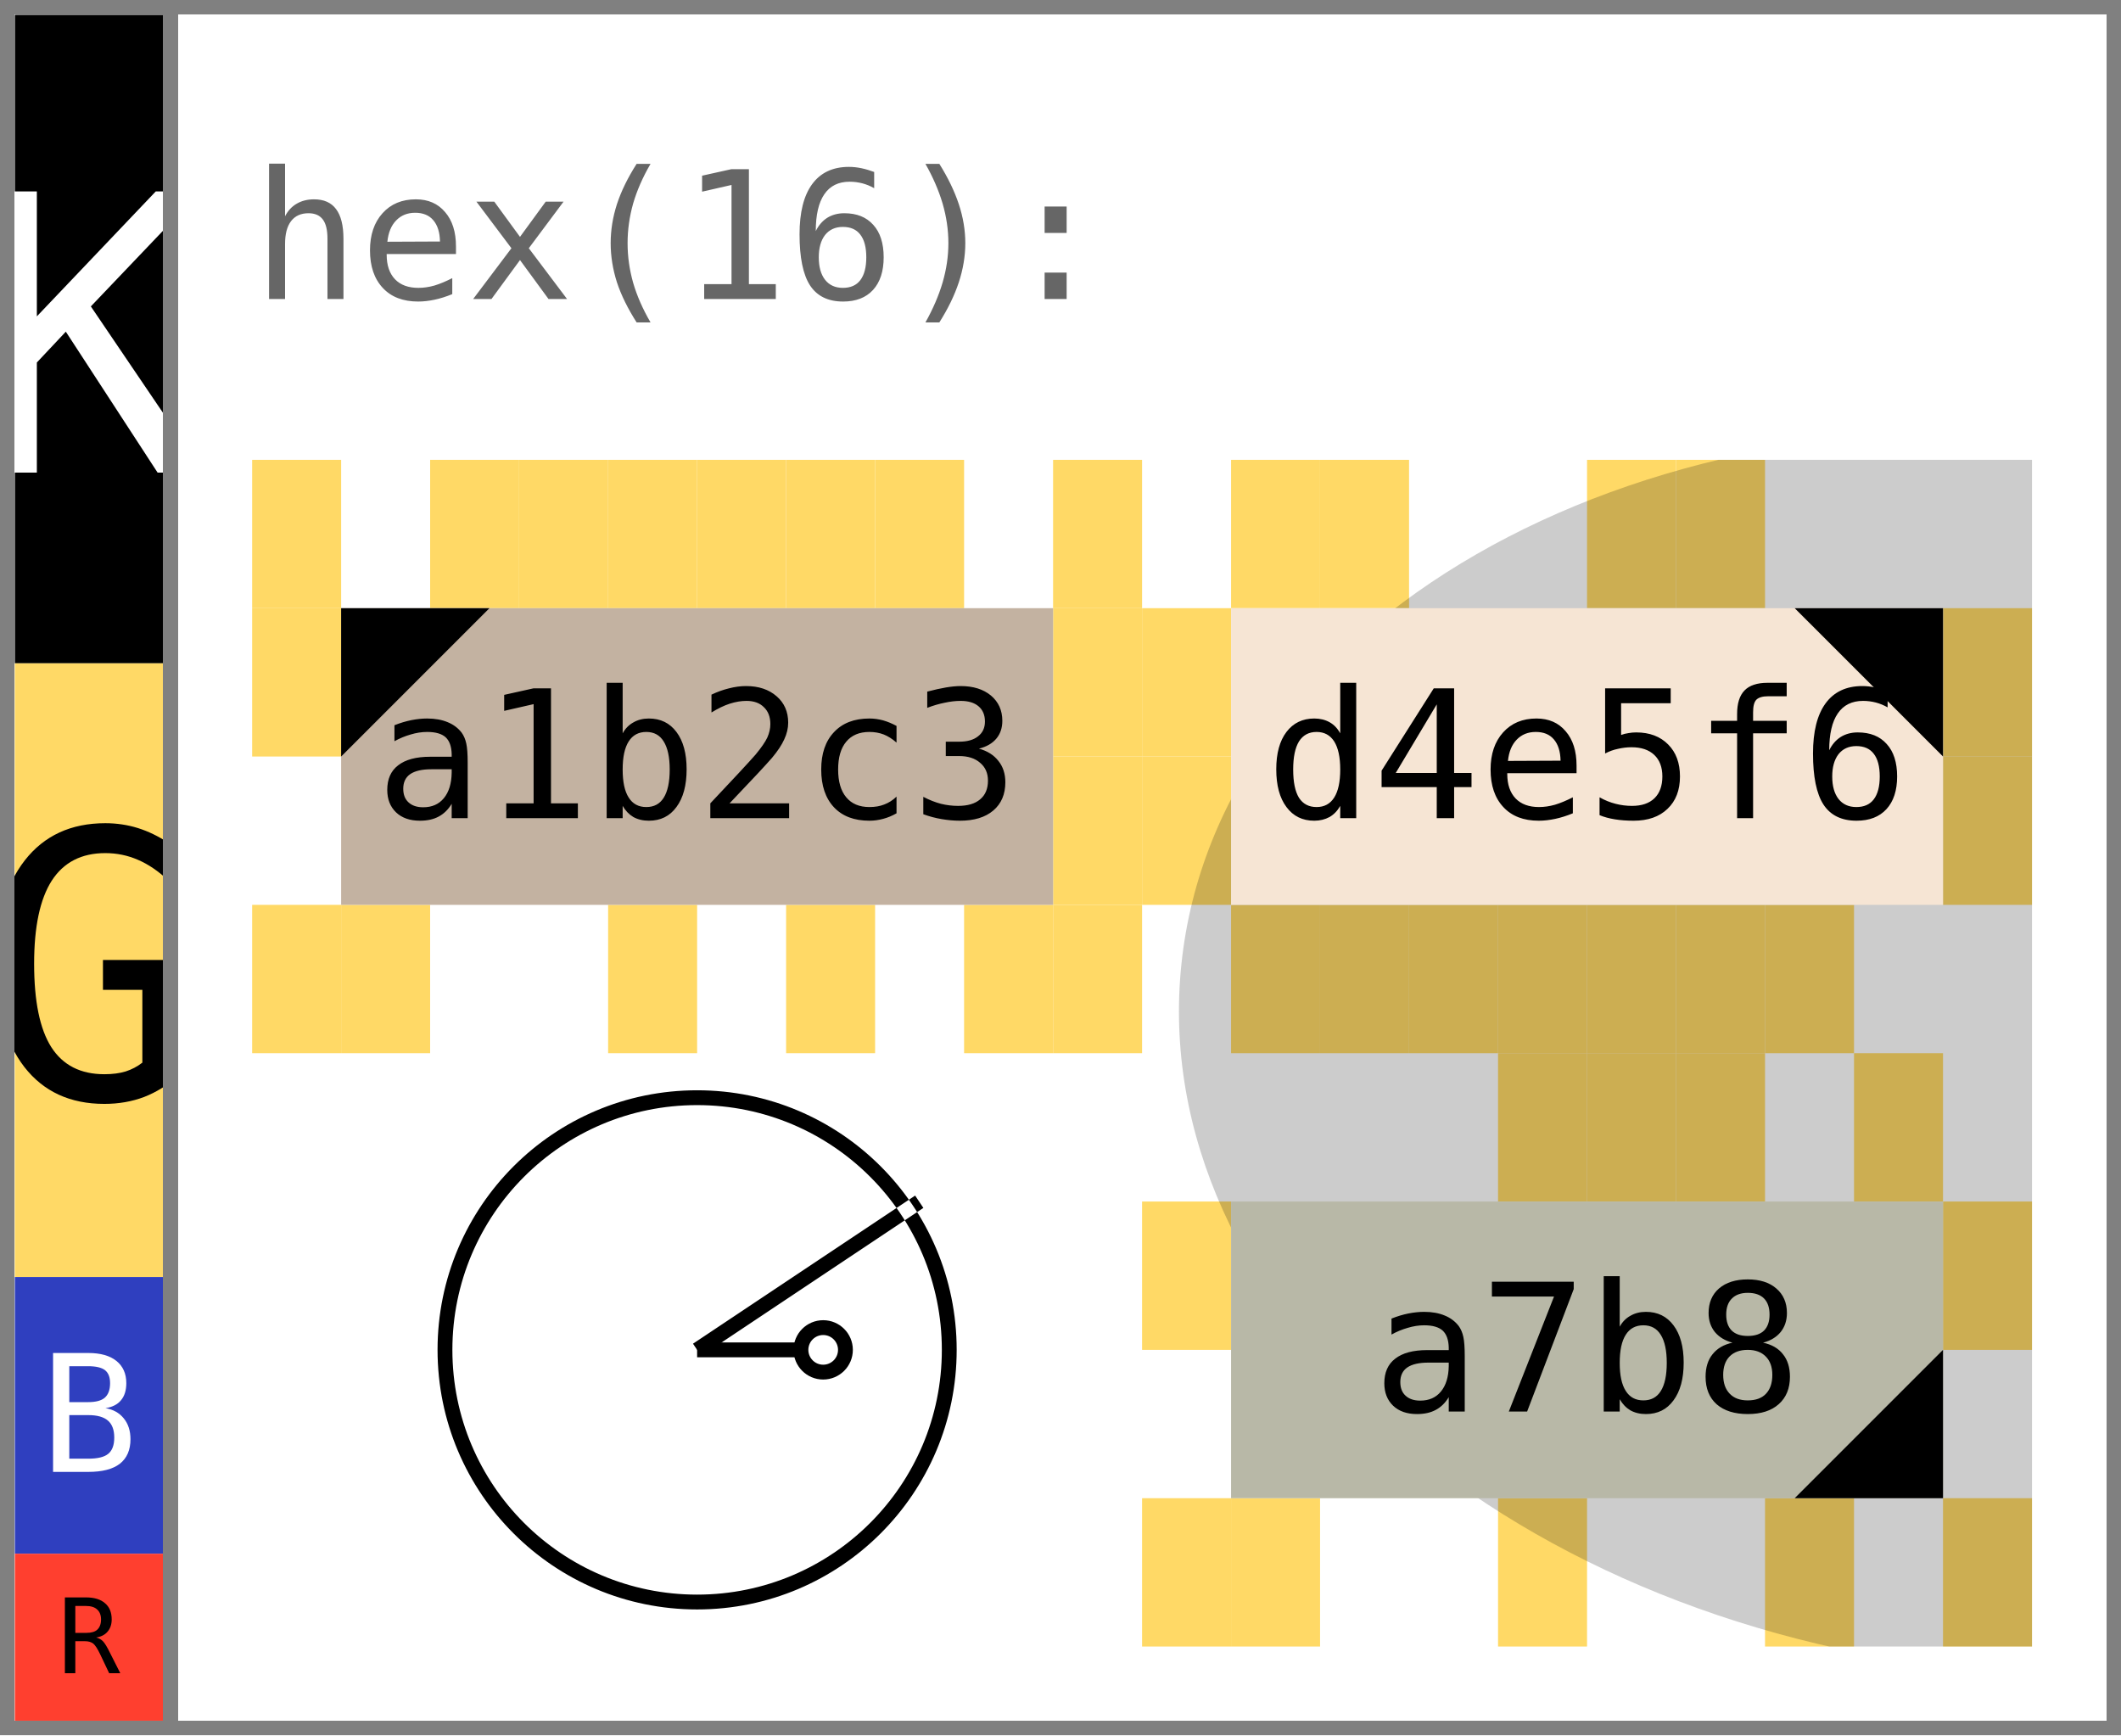
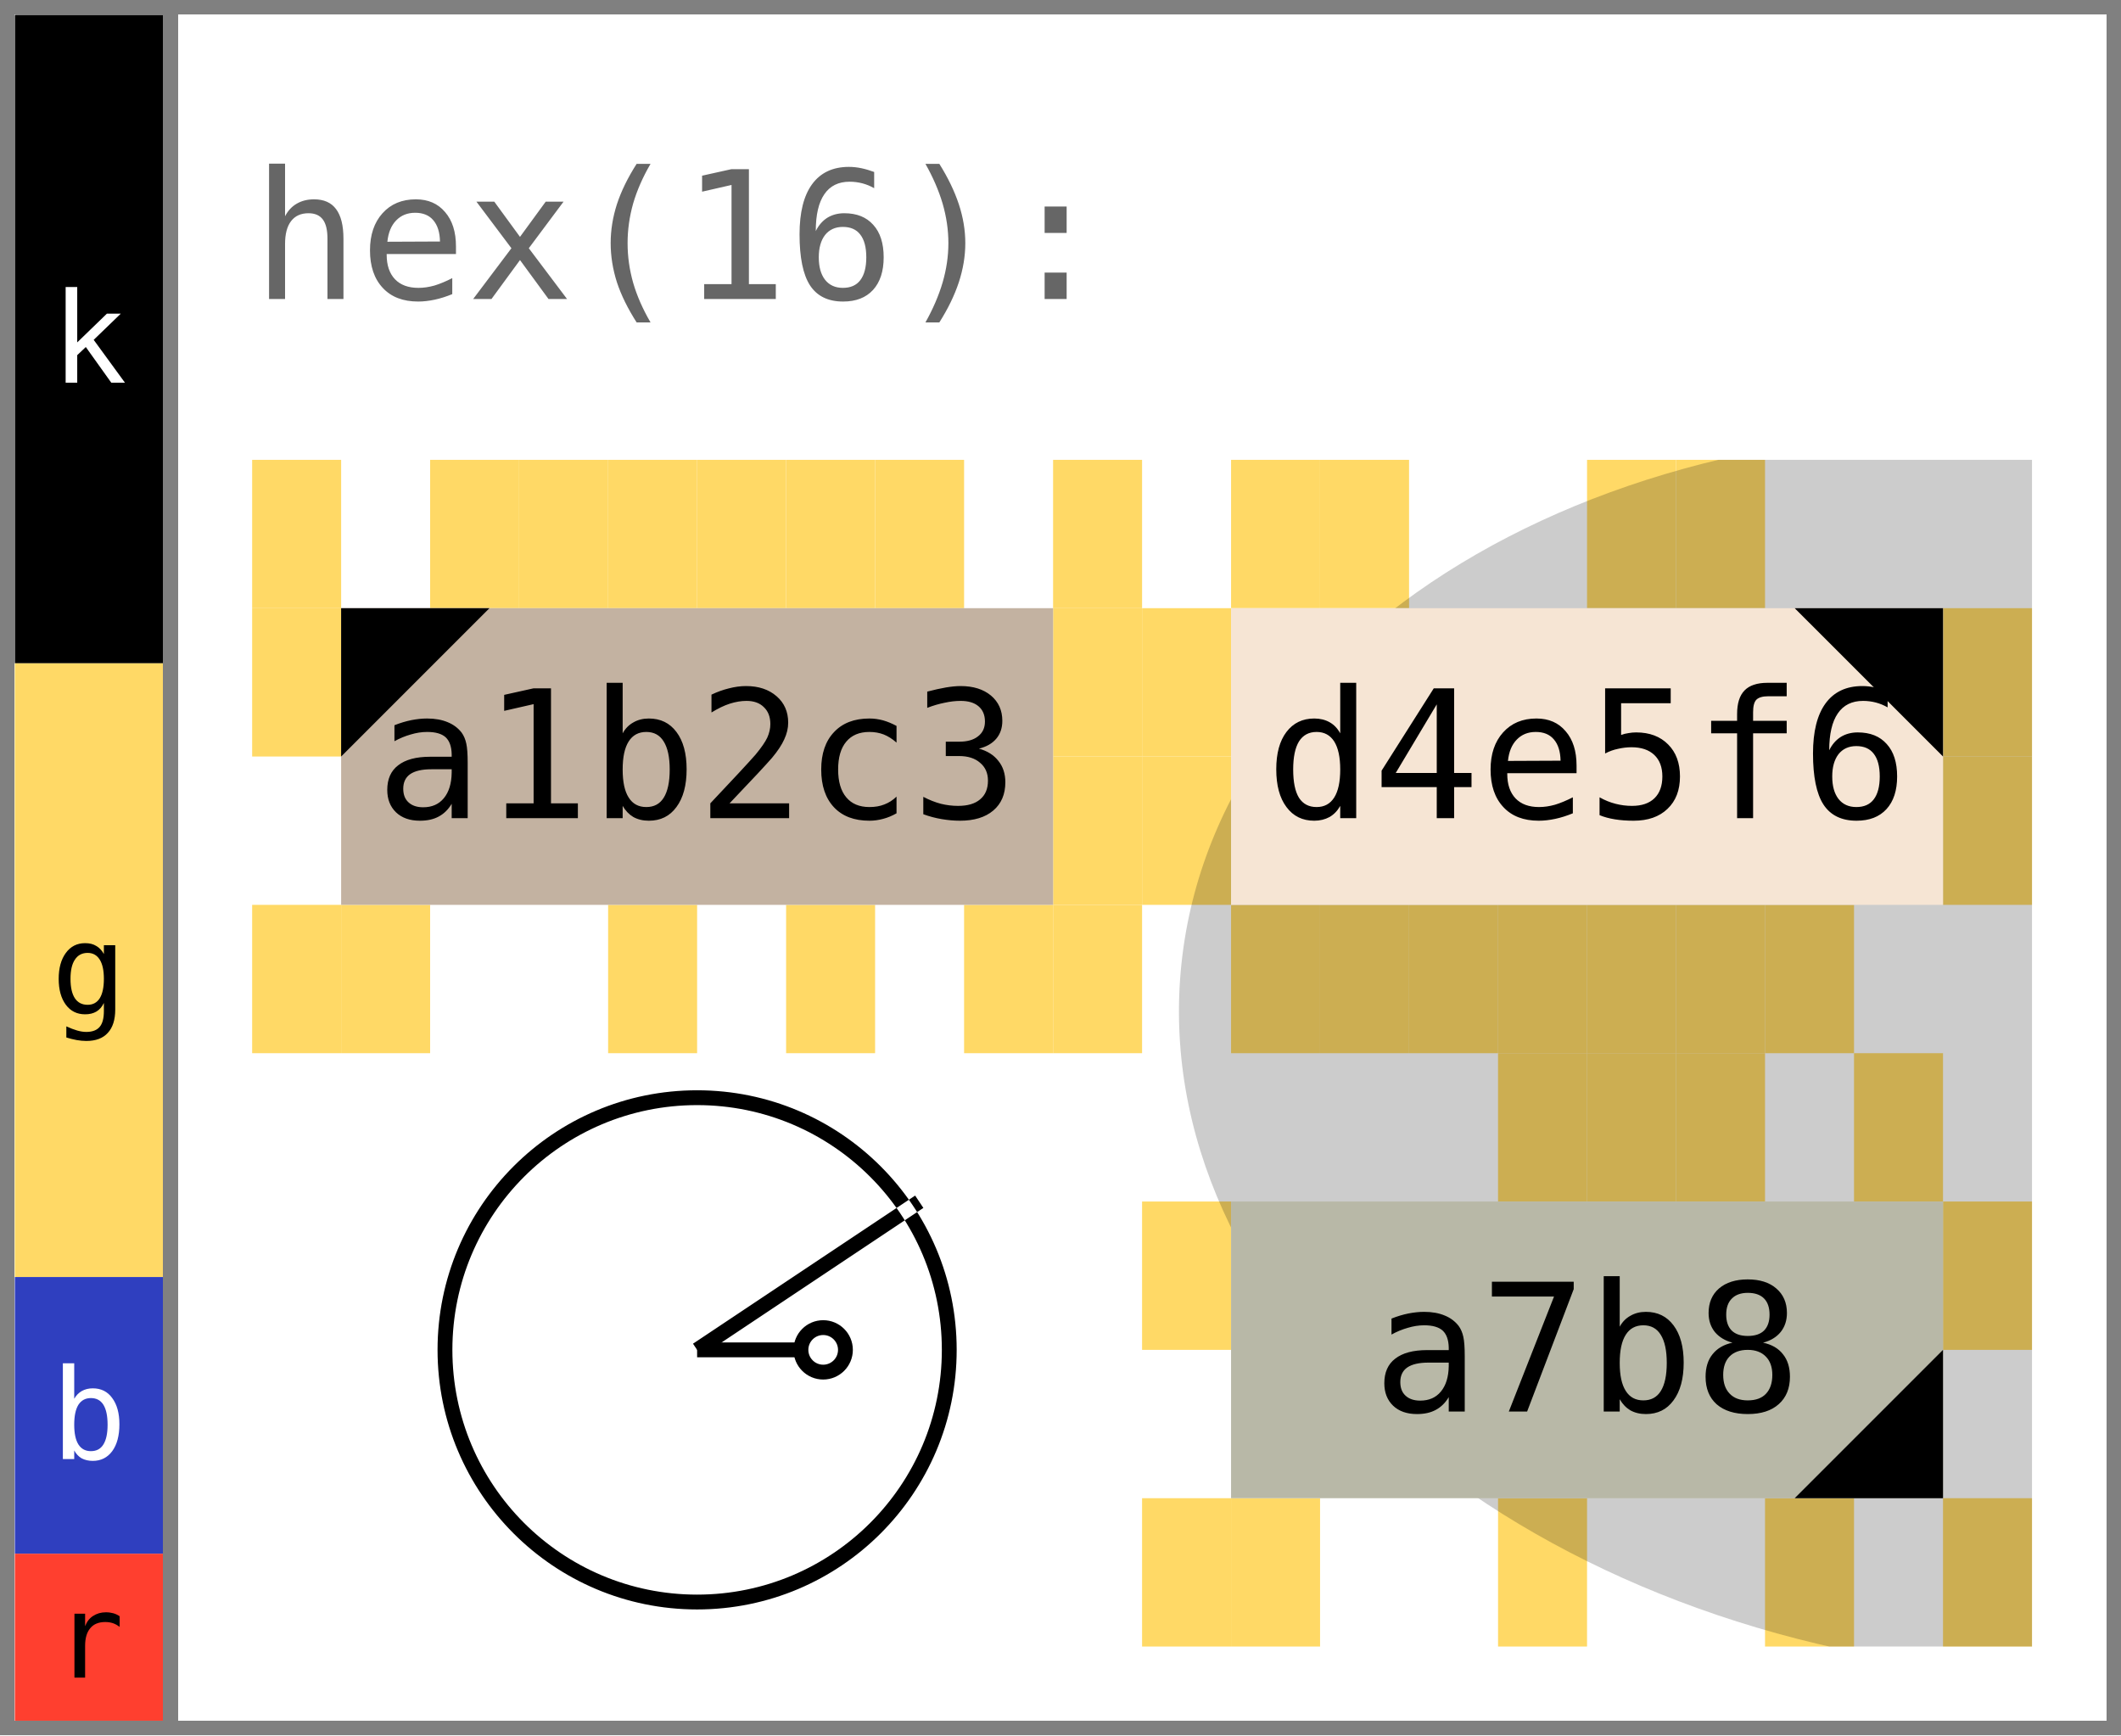
<svg xmlns="http://www.w3.org/2000/svg" width="143.0" height="117.0" viewBox="0 0 143.0 117.0" data-entviz-version="v5" data-input-bytes="16" data-cols="2" data-rows="2">
  <defs>
    <clipPath id="grid-clip-b2befddfcc66b255-2x2">
      <rect x="17.0" y="31.0" width="120.0" height="80.0" />
    </clipPath>
  </defs>
  <rect x="0" y="0" width="143.0" height="117.0" fill="#ffffff" />
  <g data-channel="grid">
    <rect x="17.0" y="31.0" width="120.0" height="80.0" fill="#ffffff" />
    <g>
      <rect x="17.0" y="31.0" width="6.0" height="10.0" fill="#ffd966" />
      <rect x="29.0" y="31.0" width="6.0" height="10.0" fill="#ffd966" />
      <rect x="35.0" y="31.0" width="6.0" height="10.0" fill="#ffd966" />
      <rect x="41.0" y="31.0" width="6.0" height="10.0" fill="#ffd966" />
      <rect x="47.0" y="31.0" width="6.0" height="10.0" fill="#ffd966" />
      <rect x="53.0" y="31.0" width="6.0" height="10.0" fill="#ffd966" />
      <rect x="59.0" y="31.0" width="6.0" height="10.0" fill="#ffd966" />
      <rect x="71.0" y="31.0" width="6.0" height="10.0" fill="#ffd966" />
      <rect x="71.0" y="41.0" width="6.0" height="10.0" fill="#ffd966" />
      <rect x="71.0" y="51.0" width="6.0" height="10.0" fill="#ffd966" />
      <rect x="71.0" y="61.0" width="6.0" height="10.0" fill="#ffd966" />
      <rect x="65.0" y="61.0" width="6.0" height="10.0" fill="#ffd966" />
      <rect x="53.0" y="61.0" width="6.0" height="10.0" fill="#ffd966" />
      <rect x="41.0" y="61.0" width="6.0" height="10.0" fill="#ffd966" />
      <rect x="23.0" y="61.0" width="6.0" height="10.0" fill="#ffd966" />
      <rect x="17.0" y="61.0" width="6.0" height="10.0" fill="#ffd966" />
      <rect x="17.0" y="41.0" width="6.0" height="10.0" fill="#ffd966" />
      <rect x="83.0" y="31.0" width="6.0" height="10.0" fill="#ffd966" />
      <rect x="89.0" y="31.0" width="6.0" height="10.0" fill="#ffd966" />
      <rect x="107.0" y="31.0" width="6.0" height="10.0" fill="#ffd966" />
      <rect x="113.0" y="31.0" width="6.0" height="10.0" fill="#ffd966" />
      <rect x="131.0" y="41.0" width="6.0" height="10.0" fill="#ffd966" />
      <rect x="131.0" y="51.0" width="6.0" height="10.0" fill="#ffd966" />
      <rect x="119.0" y="61.0" width="6.0" height="10.0" fill="#ffd966" />
      <rect x="113.0" y="61.0" width="6.0" height="10.0" fill="#ffd966" />
      <rect x="107.0" y="61.0" width="6.0" height="10.0" fill="#ffd966" />
      <rect x="101.0" y="61.0" width="6.0" height="10.0" fill="#ffd966" />
      <rect x="95.0" y="61.0" width="6.0" height="10.0" fill="#ffd966" />
      <rect x="89.0" y="61.0" width="6.0" height="10.0" fill="#ffd966" />
      <rect x="83.0" y="61.0" width="6.0" height="10.0" fill="#ffd966" />
      <rect x="77.0" y="51.0" width="6.0" height="10.0" fill="#ffd966" />
      <rect x="77.0" y="41.0" width="6.0" height="10.0" fill="#ffd966" />
      <rect x="101.0" y="71.0" width="6.0" height="10.0" fill="#ffd966" />
      <rect x="107.0" y="71.0" width="6.0" height="10.0" fill="#ffd966" />
      <rect x="113.0" y="71.0" width="6.0" height="10.0" fill="#ffd966" />
      <rect x="125.0" y="71.0" width="6.0" height="10.0" fill="#ffd966" />
      <rect x="131.0" y="81.0" width="6.0" height="10.0" fill="#ffd966" />
      <rect x="131.0" y="101.0" width="6.0" height="10.0" fill="#ffd966" />
      <rect x="119.0" y="101.0" width="6.0" height="10.0" fill="#ffd966" />
      <rect x="101.0" y="101.0" width="6.0" height="10.0" fill="#ffd966" />
      <rect x="83.0" y="101.0" width="6.0" height="10.0" fill="#ffd966" />
      <rect x="77.0" y="101.0" width="6.0" height="10.0" fill="#ffd966" />
      <rect x="77.0" y="81.0" width="6.0" height="10.0" fill="#ffd966" />
    </g>
    <g clip-path="url(#grid-clip-b2befddfcc66b255-2x2)" data-channel="ellipse" data-ellipse-anchor-x="137.0" data-ellipse-anchor-y="71.0" data-ellipse-rx="41.76607376044901" data-ellipse-ry="57.66073760449011" data-ellipse-rotation-deg="96.0">
      <ellipse cx="137.0" cy="71.0" rx="41.766" ry="57.661" transform="rotate(96.0 137.0 71.0)" fill="#000000" fill-opacity="0.2" />
    </g>
    <g>
      <g data-channel="cell" data-cell-index="0" data-cell-row="0" data-cell-col="0" data-cell-quartile="1">
        <rect x="23.0" y="41.0" width="48.0" height="20.0" fill="#c3b2a1" />
        <text x="47.0" y="51.0" fill="#000000" style="font-family: &quot;DejaVu Sans Mono&quot;, &quot;Consolas&quot;, &quot;Menlo&quot;, &quot;Liberation Mono&quot;, monospace; font-size: 12.0px;" text-anchor="middle" dominant-baseline="central">a1b2c3</text>
        <polygon points="23.0,41.0 33.0,41.0 23.0,51.0" fill="#000000" />
      </g>
      <g data-channel="cell" data-cell-index="1" data-cell-row="0" data-cell-col="1" data-cell-quartile="2">
        <rect x="83.0" y="41.0" width="48.0" height="20.0" fill="#f6e5d4" />
        <text x="107.0" y="51.0" fill="#000000" style="font-family: &quot;DejaVu Sans Mono&quot;, &quot;Consolas&quot;, &quot;Menlo&quot;, &quot;Liberation Mono&quot;, monospace; font-size: 12.0px;" text-anchor="middle" dominant-baseline="central">d4e5f6</text>
        <polygon points="131.0,41.0 121.0,41.0 131.0,51.0" fill="#000000" />
      </g>
      <g data-channel="cell" data-cell-index="2" data-cell-row="1" data-cell-col="0" data-cell-blank="true" data-cell-blank-marker="true">
        <circle cx="47.0" cy="91.0" r="17.0" fill="#ffffff" stroke="#000000" stroke-width="1" />
        <line x1="47.0" y1="91.0" x2="61.977" y2="81.015" stroke="#ffffff" style="mix-blend-mode: difference" stroke-width="1" />
        <line x1="47.0" y1="91.0" x2="55.5" y2="91.0" stroke="#000000" stroke-width="1" />
        <circle cx="55.5" cy="91.0" r="1.5" fill="#ffffff" stroke="#000000" stroke-width="1" />
      </g>
      <g data-channel="cell" data-cell-index="3" data-cell-row="1" data-cell-col="1" data-cell-quartile="3">
        <rect x="83.0" y="81.0" width="48.0" height="20.0" fill="#b8b8a7" />
        <text x="107.0" y="91.0" fill="#000000" style="font-family: &quot;DejaVu Sans Mono&quot;, &quot;Consolas&quot;, &quot;Menlo&quot;, &quot;Liberation Mono&quot;, monospace; font-size: 12.0px;" text-anchor="middle" dominant-baseline="central">a7b8</text>
        <polygon points="131.0,101.0 131.0,91.0 121.0,101.0" fill="#000000" />
      </g>
    </g>
  </g>
  <g data-channel="color-bar">
    <g data-color-bar-rank="0" data-color-bar-band="K">
      <rect x="1" y="1" width="10.0" height="43.718" fill="#000000" />
-       <text x="6.0" y="22.859" fill="#ffffff" style="font-family: &quot;DejaVu Sans Mono&quot;, &quot;Consolas&quot;, &quot;Menlo&quot;, &quot;Liberation Mono&quot;, monospace; font-size: 26px;" text-anchor="middle" dominant-baseline="central" data-color-bar-letter="true">K</text>
+       <text x="6.0" y="22.859" fill="#ffffff" style="font-family: &quot;DejaVu Sans Mono&quot;, &quot;Consolas&quot;, &quot;Menlo&quot;, &quot;Liberation Mono&quot;, monospace; font-size: 8.5px;" text-anchor="middle" dominant-baseline="central" data-color-bar-letter="true">k</text>
    </g>
    <g data-color-bar-rank="1" data-color-bar-band="G">
      <rect x="1" y="44.718" width="10.0" height="41.371" fill="#ffd966" />
-       <text x="6.0" y="65.404" fill="#000000" style="font-family: &quot;DejaVu Sans Mono&quot;, &quot;Consolas&quot;, &quot;Menlo&quot;, &quot;Liberation Mono&quot;, monospace; font-size: 25px;" text-anchor="middle" dominant-baseline="central" data-color-bar-letter="true">G</text>
+       <text x="6.0" y="65.404" fill="#000000" style="font-family: &quot;DejaVu Sans Mono&quot;, &quot;Consolas&quot;, &quot;Menlo&quot;, &quot;Liberation Mono&quot;, monospace; font-size: 8.5px;" text-anchor="middle" dominant-baseline="central" data-color-bar-letter="true">g</text>
    </g>
    <g data-color-bar-rank="2" data-color-bar-band="B">
      <rect x="1" y="86.09" width="10.0" height="18.654" fill="#2f3fbf" />
-       <text x="6.0" y="95.417" fill="#ffffff" style="font-family: &quot;DejaVu Sans Mono&quot;, &quot;Consolas&quot;, &quot;Menlo&quot;, &quot;Liberation Mono&quot;, monospace; font-size: 11px;" text-anchor="middle" dominant-baseline="central" data-color-bar-letter="true">B</text>
+       <text x="6.0" y="95.417" fill="#ffffff" style="font-family: &quot;DejaVu Sans Mono&quot;, &quot;Consolas&quot;, &quot;Menlo&quot;, &quot;Liberation Mono&quot;, monospace; font-size: 8.5px;" text-anchor="middle" dominant-baseline="central" data-color-bar-letter="true">b</text>
    </g>
    <g data-color-bar-rank="3" data-color-bar-band="R">
      <rect x="1" y="104.744" width="10.0" height="11.256" fill="#ff3f2f" />
-       <text x="6.0" y="110.372" fill="#000000" style="font-family: &quot;DejaVu Sans Mono&quot;, &quot;Consolas&quot;, &quot;Menlo&quot;, &quot;Liberation Mono&quot;, monospace; font-size: 7px;" text-anchor="middle" dominant-baseline="central" data-color-bar-letter="true">R</text>
+       <text x="6.0" y="110.372" fill="#000000" style="font-family: &quot;DejaVu Sans Mono&quot;, &quot;Consolas&quot;, &quot;Menlo&quot;, &quot;Liberation Mono&quot;, monospace; font-size: 7.879px;" text-anchor="middle" dominant-baseline="central" data-color-bar-letter="true">r</text>
    </g>
  </g>
  <g data-channel="label-top">
    <text x="17.0" y="16.0" fill="#666666" style="font-family: &quot;DejaVu Sans Mono&quot;, &quot;Consolas&quot;, &quot;Menlo&quot;, &quot;Liberation Mono&quot;, monospace; font-size: 12.0px;" dominant-baseline="central">hex(16):</text>
  </g>
  <line x1="0" y1="0.5" x2="143.0" y2="0.5" stroke="#808080" stroke-width="1" shape-rendering="crispEdges" />
  <line x1="142.5" y1="0" x2="142.5" y2="117.0" stroke="#808080" stroke-width="1" shape-rendering="crispEdges" />
  <line x1="0" y1="116.5" x2="143.0" y2="116.5" stroke="#808080" stroke-width="1" shape-rendering="crispEdges" />
  <line x1="0.5" y1="0" x2="0.5" y2="117.0" stroke="#808080" stroke-width="1" shape-rendering="crispEdges" />
  <line x1="11.5" y1="0" x2="11.5" y2="117.0" stroke="#808080" stroke-width="1" shape-rendering="crispEdges" />
</svg>
